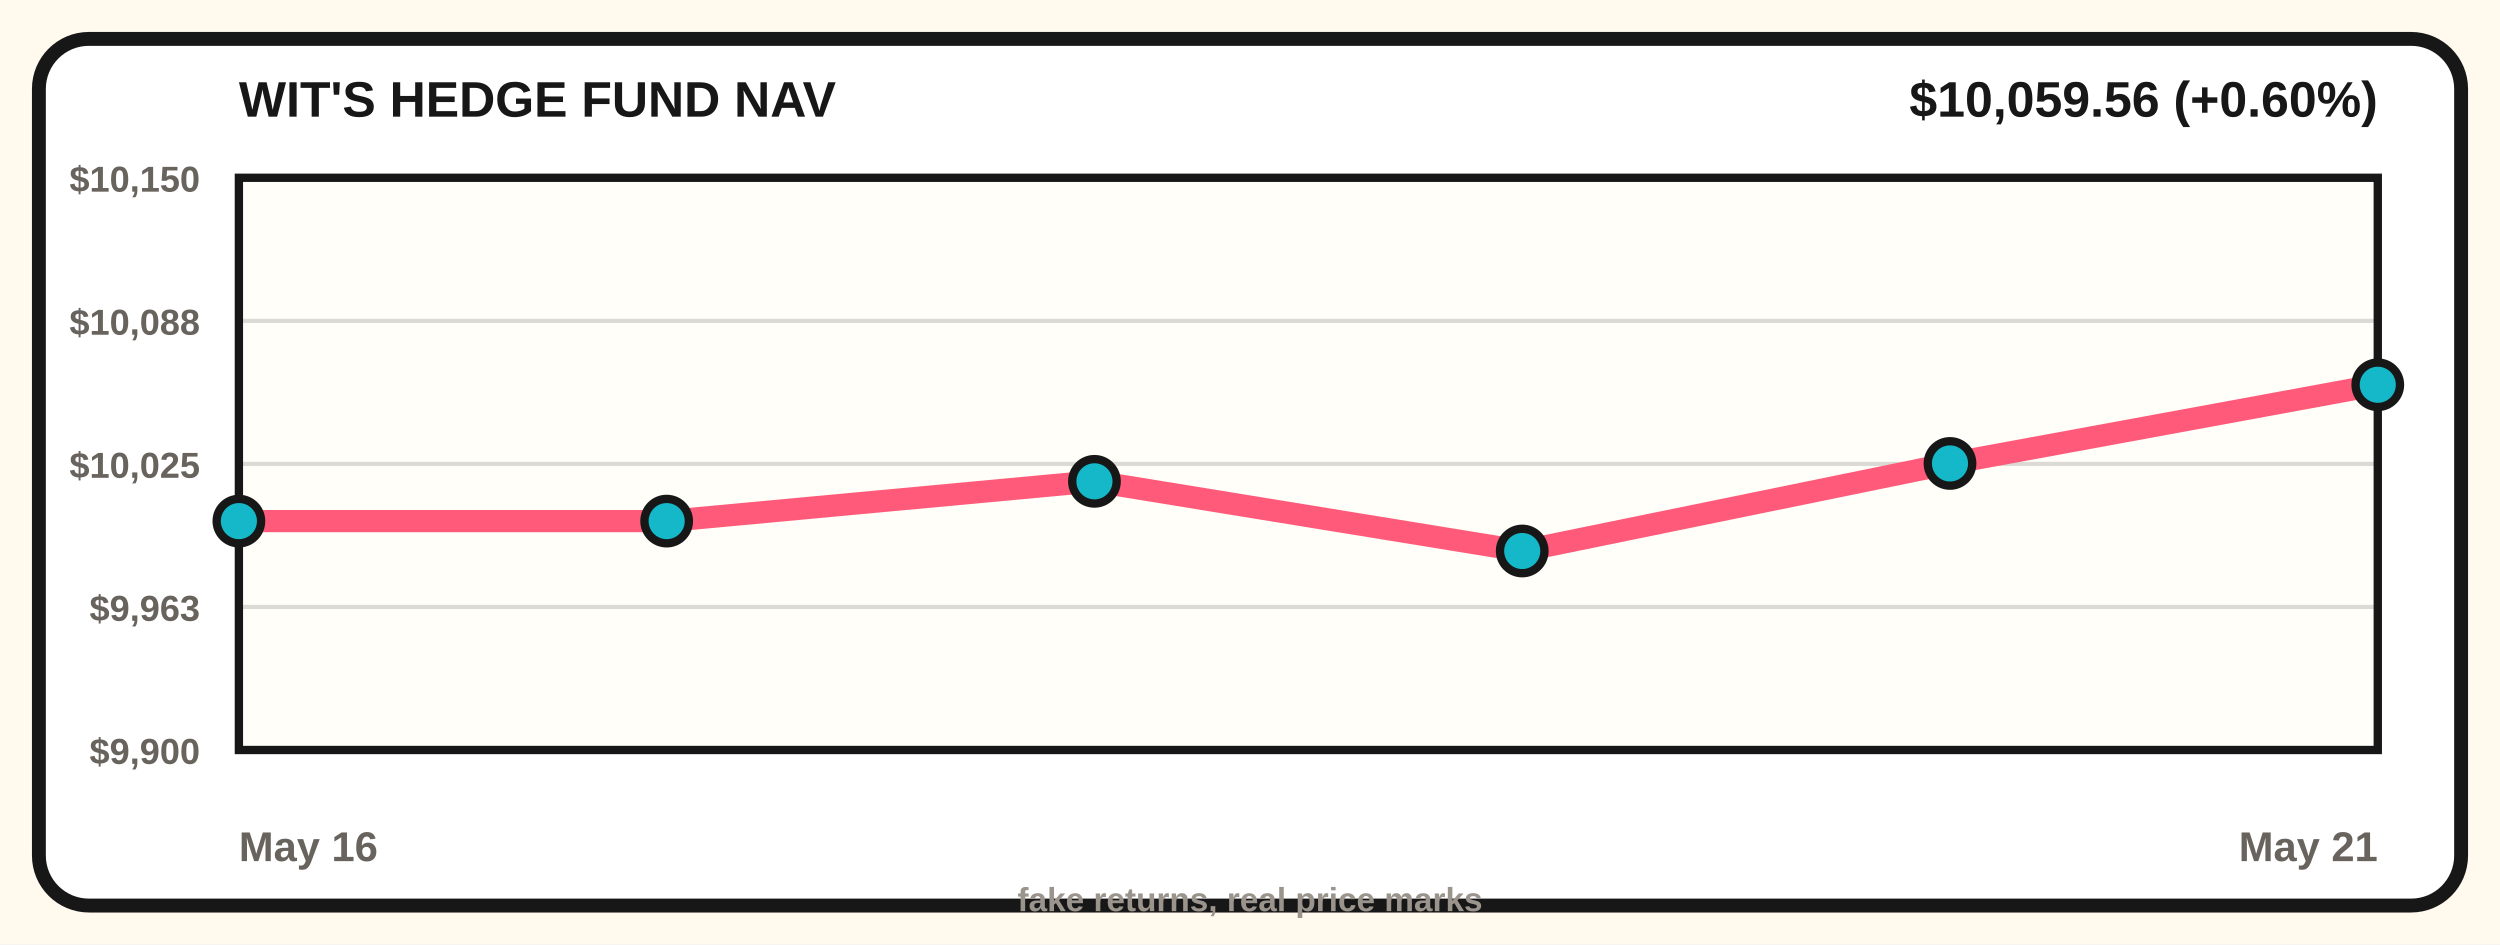
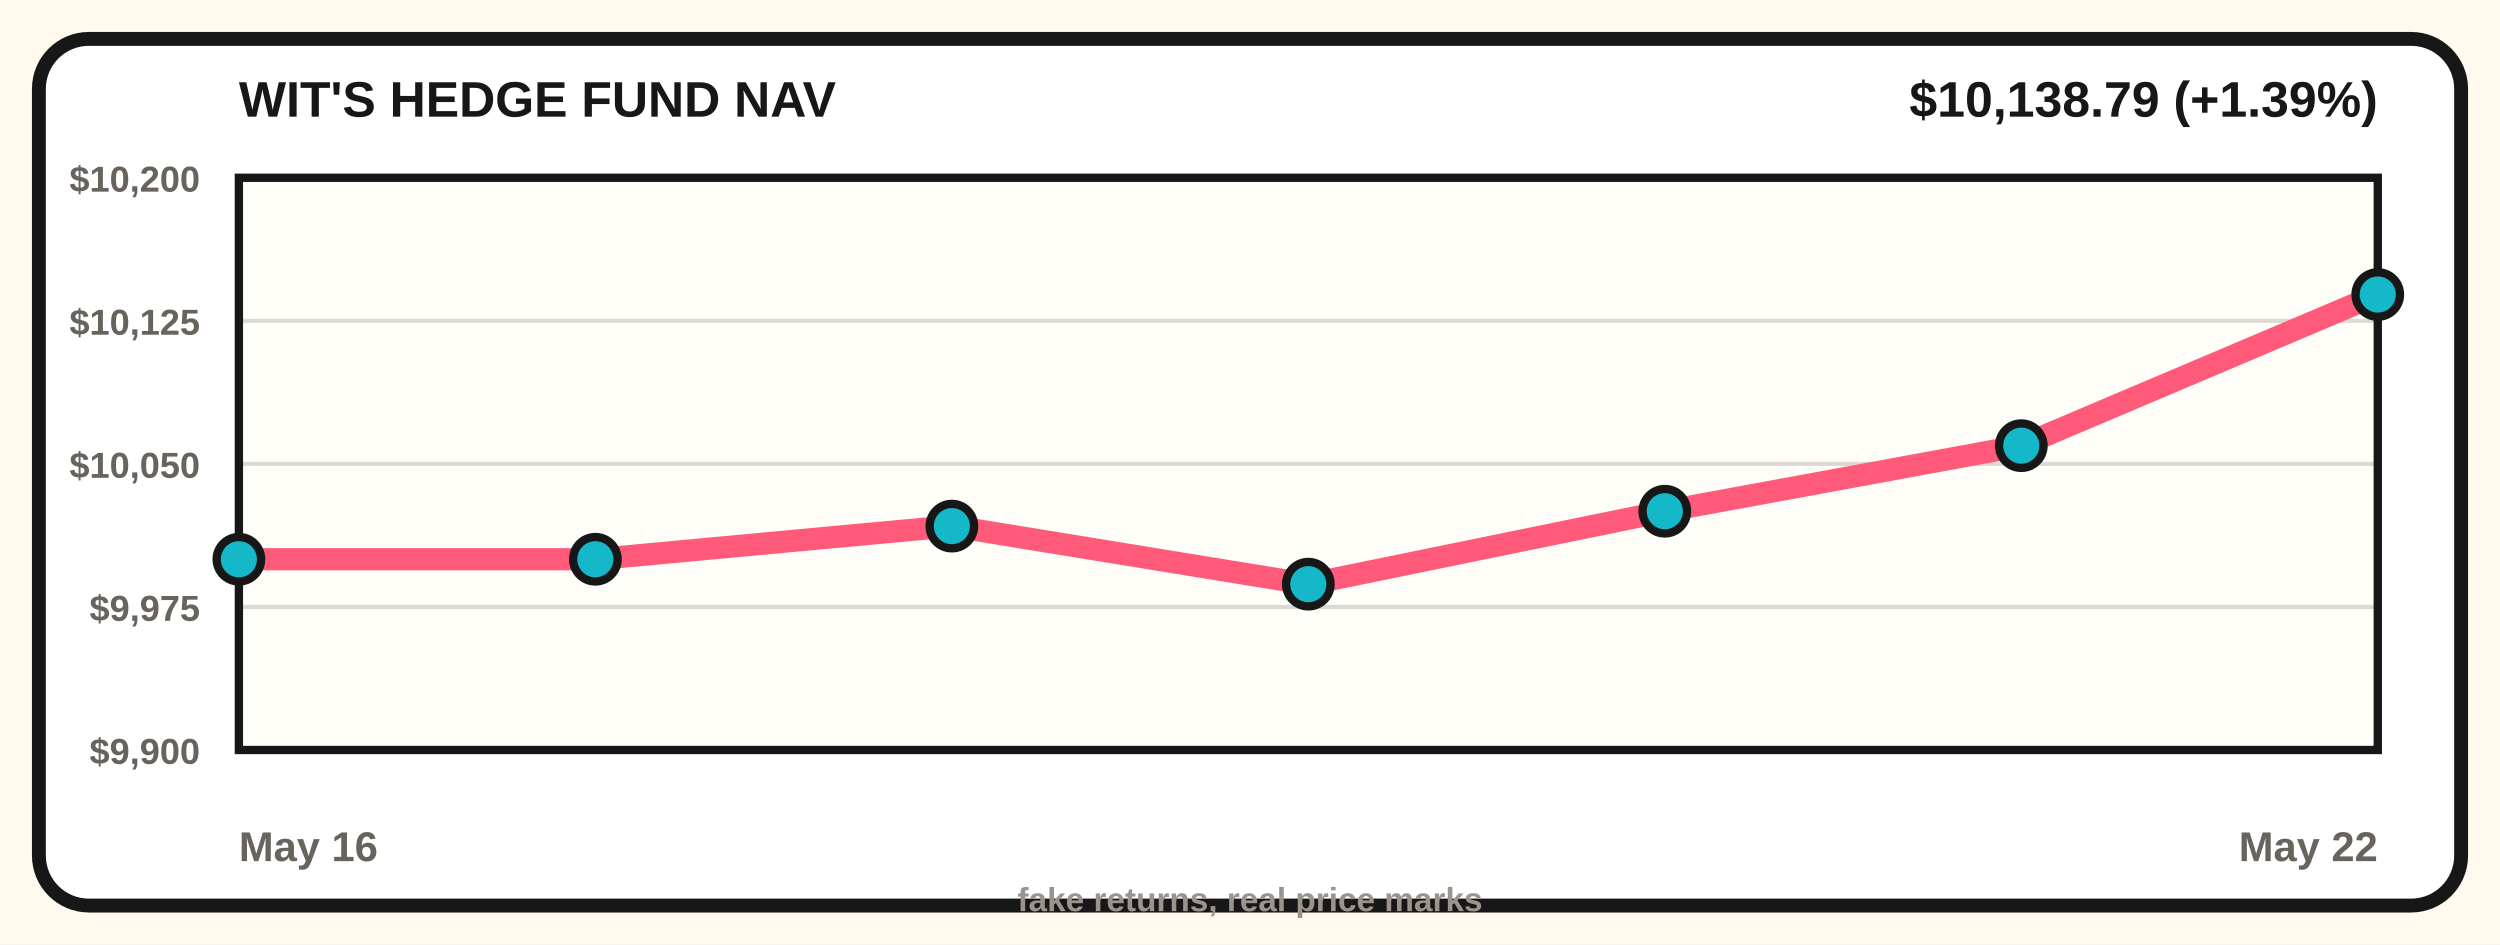
<svg xmlns="http://www.w3.org/2000/svg" width="900" height="340" viewBox="0 0 900 340" role="img" aria-label="Wit's Hedge Fund fake NAV chart">
  <rect width="900" height="340" fill="#fff9ee" />
  <rect x="14" y="14" width="872" height="312" rx="18" fill="#ffffff" stroke="#171717" stroke-width="5" />
  <rect x="86" y="64" width="770" height="206" fill="#fffef8" stroke="#171717" stroke-width="3" />
  <line x1="86" y1="270" x2="856" y2="270" stroke="#171717" stroke-width="1.5" opacity="0.16" />
  <text x="72" y="275" text-anchor="end" font-family="Arial, sans-serif" font-size="13" font-weight="800" fill="#68635d">$9,900</text>
  <line x1="86" y1="218.5" x2="856" y2="218.5" stroke="#171717" stroke-width="1.5" opacity="0.16" />
-   <text x="72" y="223.5" text-anchor="end" font-family="Arial, sans-serif" font-size="13" font-weight="800" fill="#68635d">$9,963</text>
+   <text x="72" y="223.5" text-anchor="end" font-family="Arial, sans-serif" font-size="13" font-weight="800" fill="#68635d">$9,975</text>
  <line x1="86" y1="167" x2="856" y2="167" stroke="#171717" stroke-width="1.5" opacity="0.16" />
-   <text x="72" y="172" text-anchor="end" font-family="Arial, sans-serif" font-size="13" font-weight="800" fill="#68635d">$10,025</text>
+   <text x="72" y="172" text-anchor="end" font-family="Arial, sans-serif" font-size="13" font-weight="800" fill="#68635d">$10,050</text>
  <line x1="86" y1="115.5" x2="856" y2="115.5" stroke="#171717" stroke-width="1.5" opacity="0.16" />
-   <text x="72" y="120.5" text-anchor="end" font-family="Arial, sans-serif" font-size="13" font-weight="800" fill="#68635d">$10,088</text>
+   <text x="72" y="120.5" text-anchor="end" font-family="Arial, sans-serif" font-size="13" font-weight="800" fill="#68635d">$10,125</text>
  <line x1="86" y1="64" x2="856" y2="64" stroke="#171717" stroke-width="1.5" opacity="0.16" />
-   <text x="72" y="69" text-anchor="end" font-family="Arial, sans-serif" font-size="13" font-weight="800" fill="#68635d">$10,150</text>
-   <polyline points="86,187.6 240,187.6 394,173.28 548,198.36 702,166.84 856,138.52" fill="none" stroke="#ff5a7a" stroke-width="8" stroke-linecap="round" stroke-linejoin="round" />
-   <circle cx="86" cy="187.6" r="8" fill="#15b8c8" stroke="#171717" stroke-width="3" />
-   <circle cx="240" cy="187.6" r="8" fill="#15b8c8" stroke="#171717" stroke-width="3" />
-   <circle cx="394" cy="173.28" r="8" fill="#15b8c8" stroke="#171717" stroke-width="3" />
-   <circle cx="548" cy="198.36" r="8" fill="#15b8c8" stroke="#171717" stroke-width="3" />
-   <circle cx="702" cy="166.84" r="8" fill="#15b8c8" stroke="#171717" stroke-width="3" />
-   <circle cx="856" cy="138.52" r="8" fill="#15b8c8" stroke="#171717" stroke-width="3" />
+   <text x="72" y="69" text-anchor="end" font-family="Arial, sans-serif" font-size="13" font-weight="800" fill="#68635d">$10,200</text>
+   <polyline points="86,201.33 214.33,201.33 342.67,189.4 471,210.3 599.33,184.04 727.67,160.44 856,106.03" fill="none" stroke="#ff5a7a" stroke-width="8" stroke-linecap="round" stroke-linejoin="round" />
+   <circle cx="86" cy="201.33" r="8" fill="#15b8c8" stroke="#171717" stroke-width="3" />
+   <circle cx="214.33" cy="201.33" r="8" fill="#15b8c8" stroke="#171717" stroke-width="3" />
+   <circle cx="342.67" cy="189.4" r="8" fill="#15b8c8" stroke="#171717" stroke-width="3" />
+   <circle cx="471" cy="210.3" r="8" fill="#15b8c8" stroke="#171717" stroke-width="3" />
+   <circle cx="599.33" cy="184.04" r="8" fill="#15b8c8" stroke="#171717" stroke-width="3" />
+   <circle cx="727.67" cy="160.44" r="8" fill="#15b8c8" stroke="#171717" stroke-width="3" />
+   <circle cx="856" cy="106.03" r="8" fill="#15b8c8" stroke="#171717" stroke-width="3" />
  <text x="86" y="42" font-family="Arial, sans-serif" font-size="18" font-weight="900" fill="#171717">WIT'S HEDGE FUND NAV</text>
-   <text x="856" y="42" text-anchor="end" font-family="Arial, sans-serif" font-size="18" font-weight="900" fill="#171717">$10,059.56 (+0.60%)</text>
+   <text x="856" y="42" text-anchor="end" font-family="Arial, sans-serif" font-size="18" font-weight="900" fill="#171717">$10,138.79 (+1.39%)</text>
  <text x="86" y="310" text-anchor="start" font-family="Arial, sans-serif" font-size="15" font-weight="900" fill="#68635d">May 16</text>
-   <text x="856" y="310" text-anchor="end" font-family="Arial, sans-serif" font-size="15" font-weight="900" fill="#68635d">May 21</text>
+   <text x="856" y="310" text-anchor="end" font-family="Arial, sans-serif" font-size="15" font-weight="900" fill="#68635d">May 22</text>
  <text x="450" y="328" text-anchor="middle" font-family="Arial, sans-serif" font-size="12" font-weight="800" fill="#9a948c">fake returns, real price marks</text>
</svg>
